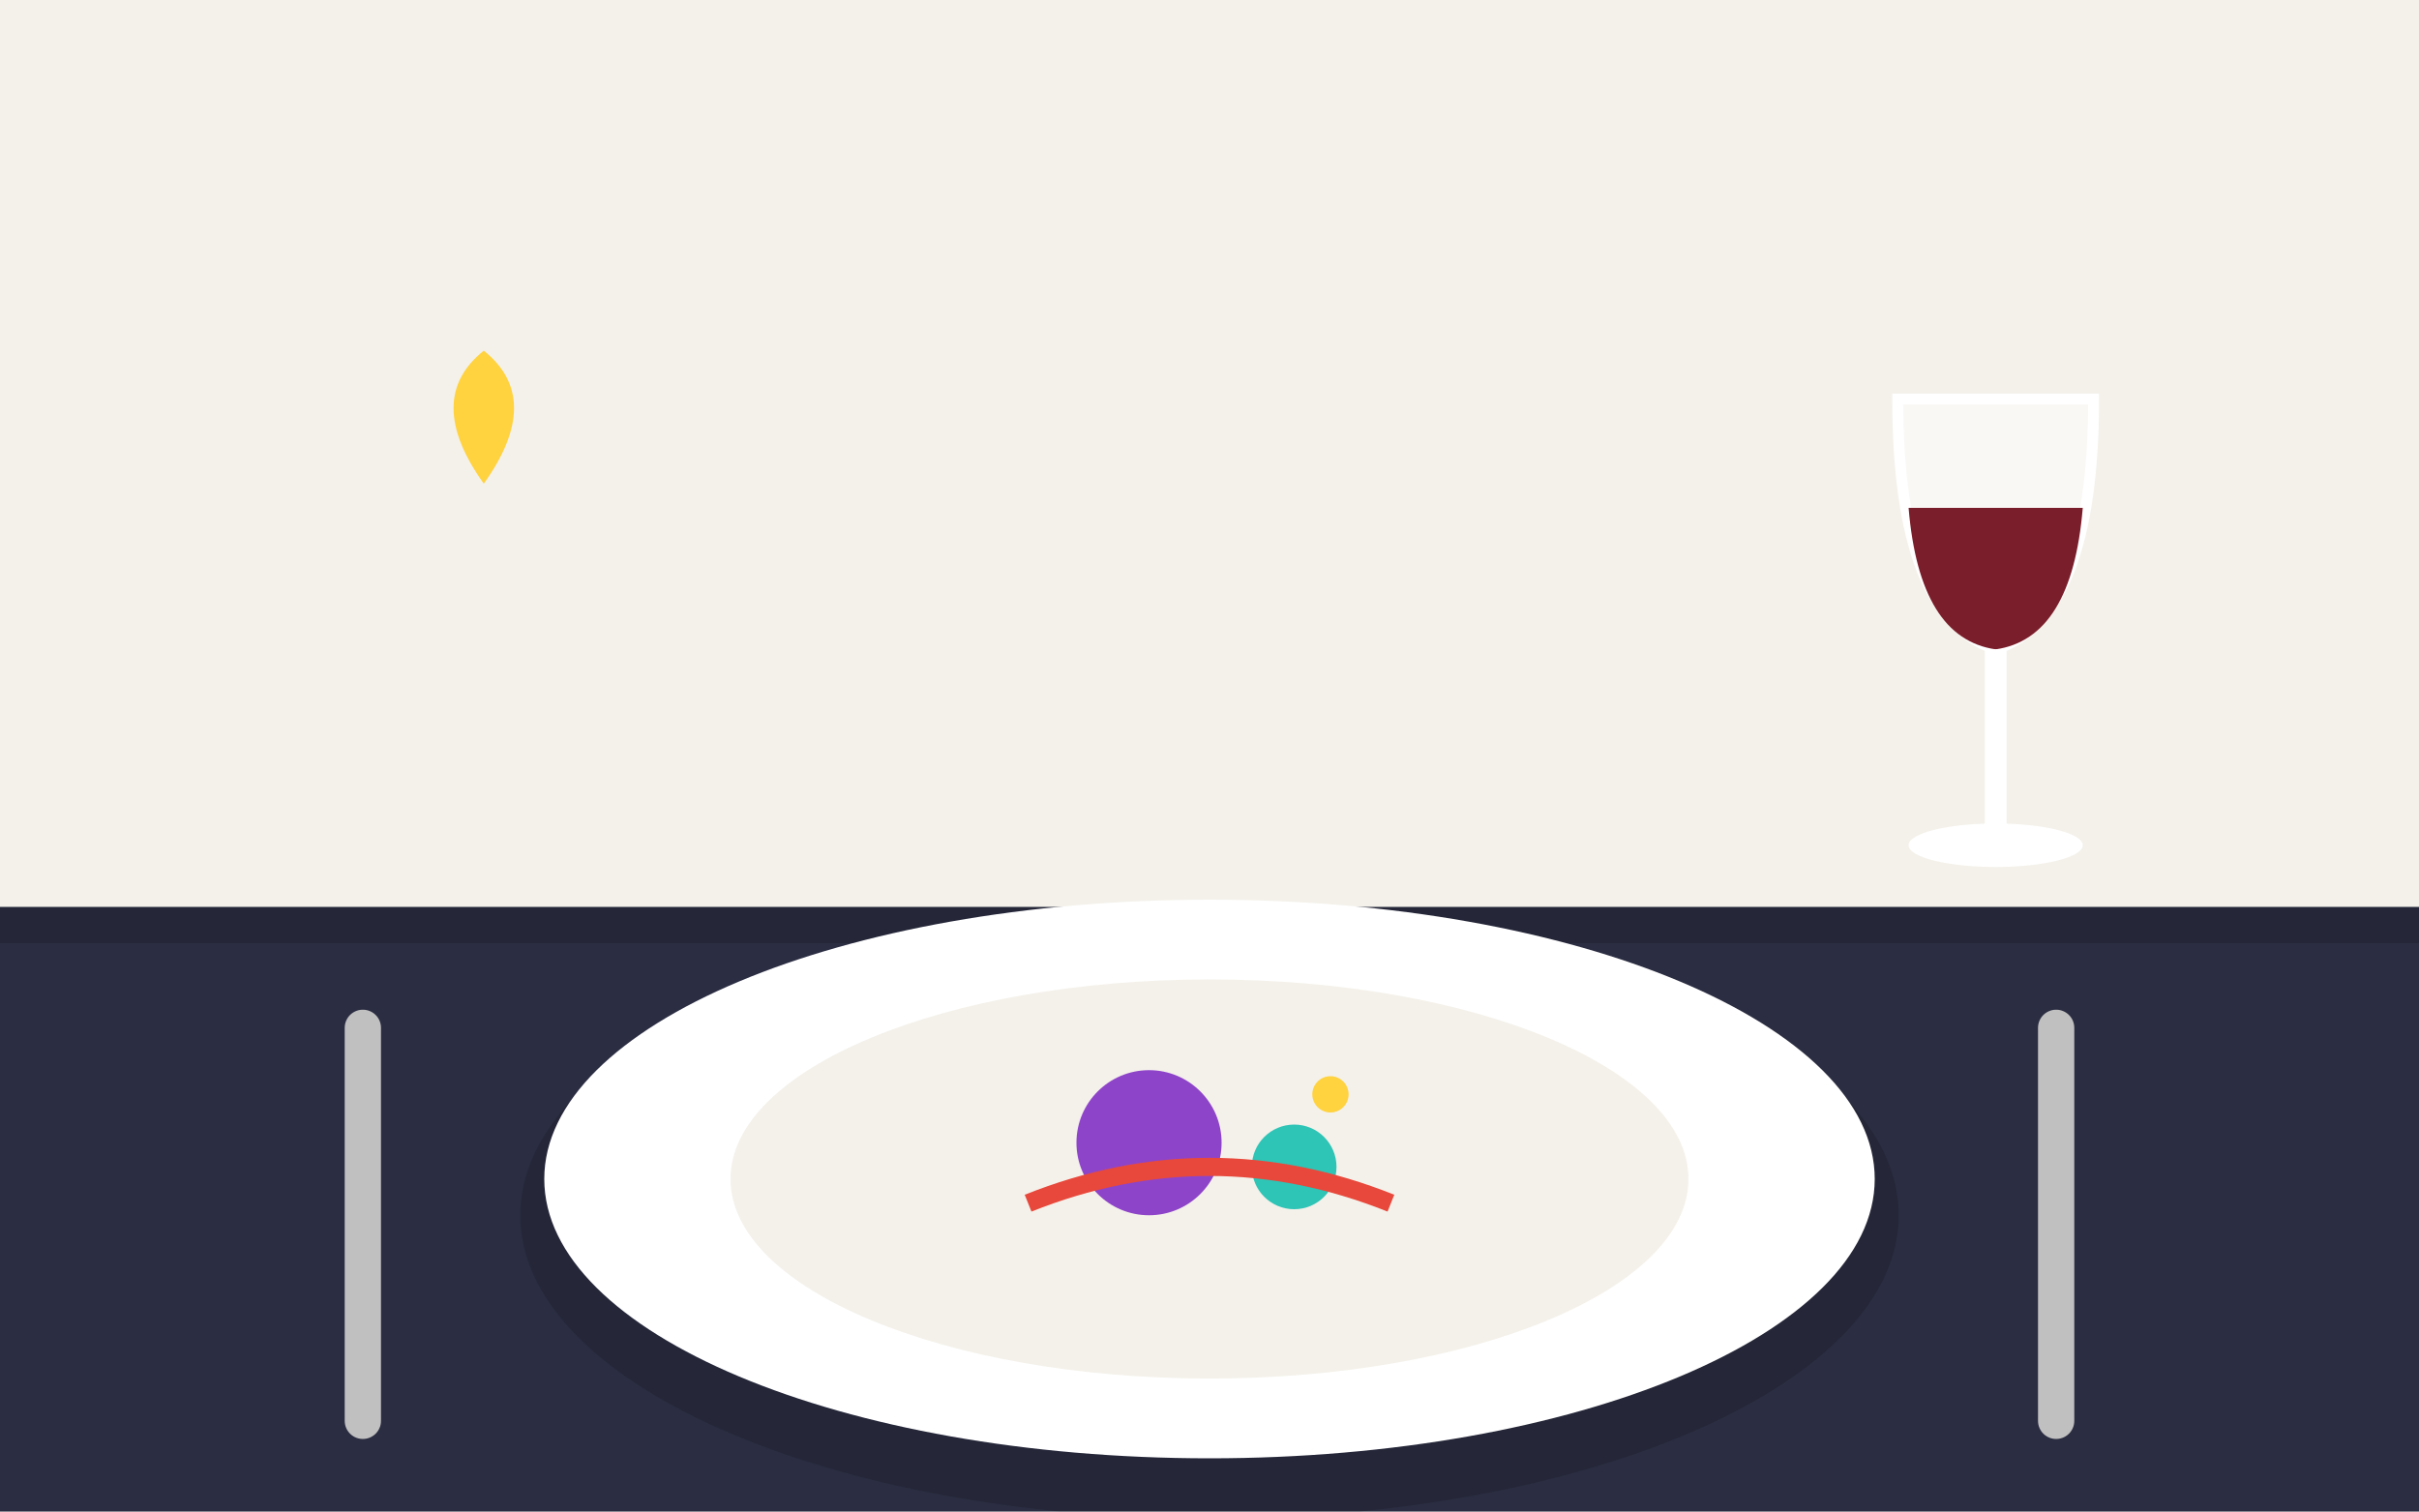
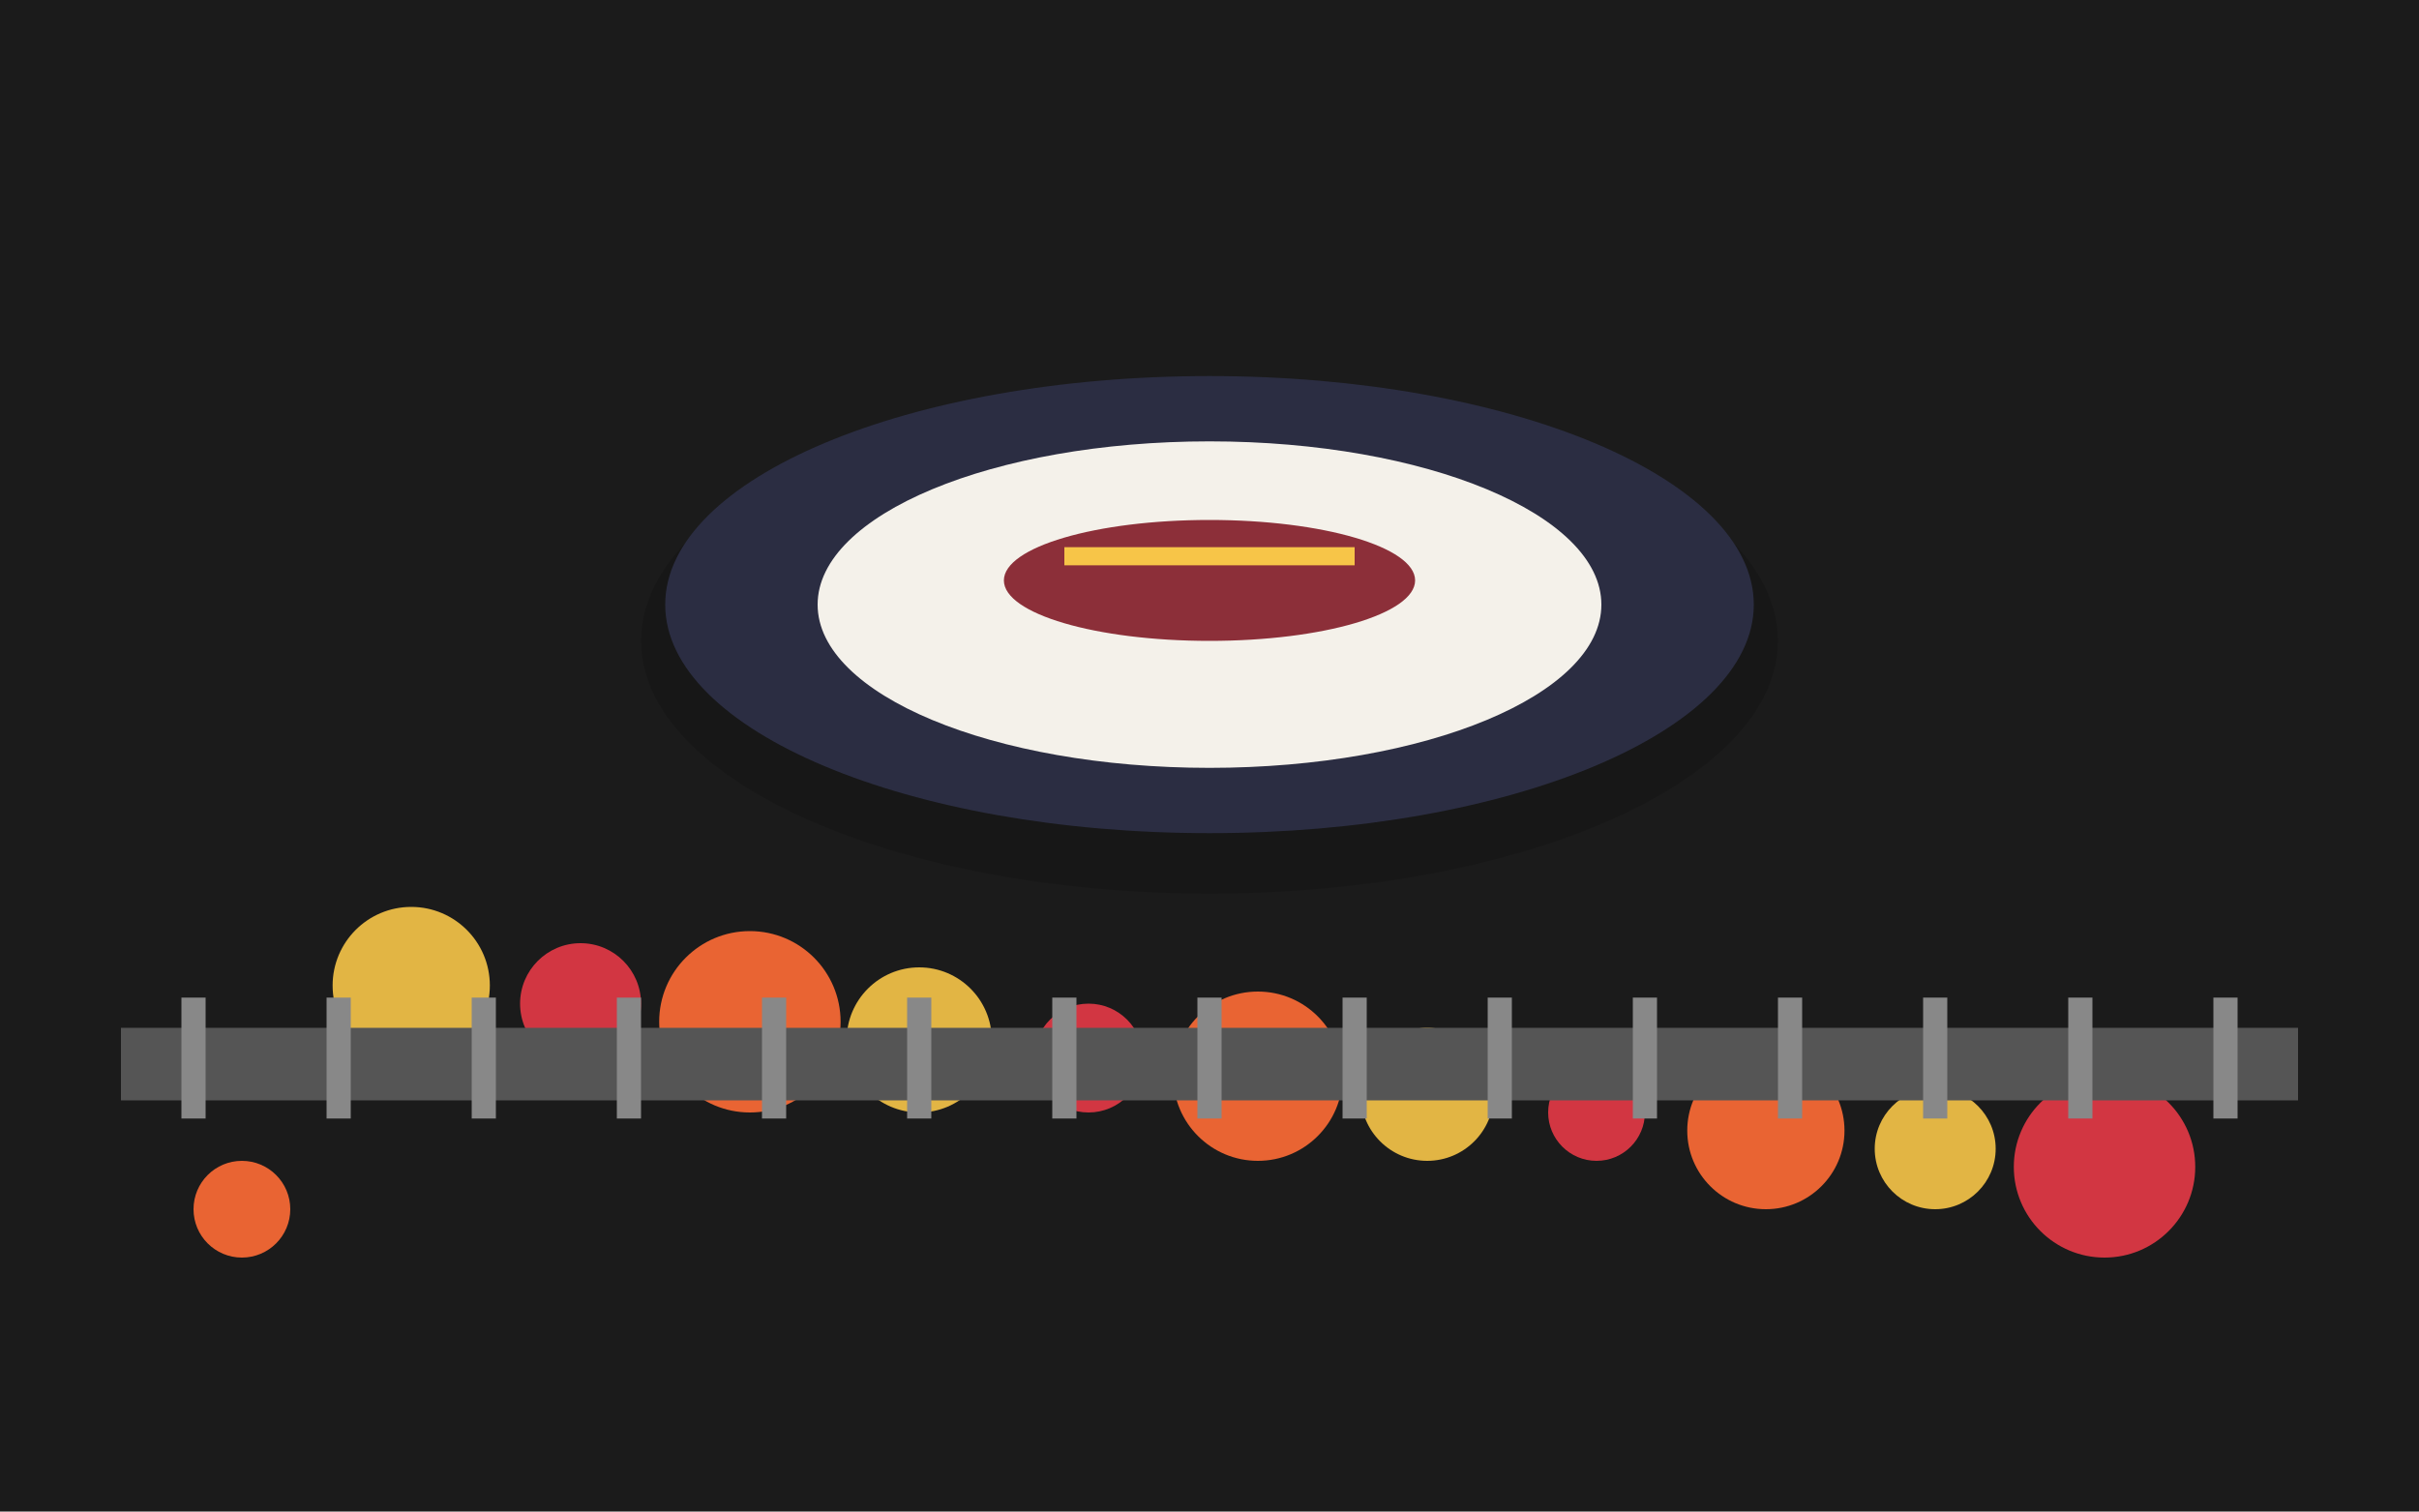
<svg xmlns="http://www.w3.org/2000/svg" viewBox="0 0 400 250" preserveAspectRatio="xMidYMid slice">
  <rect width="400" height="250" fill="#FFF" />
-   <rect width="400" height="250" fill="#F4F1EA" />
-   <rect x="0" y="150" width="400" height="100" fill="#2B2D42" />
-   <rect x="0" y="150" width="400" height="6" fill="#00000022" />
-   <g transform="translate(200,195)">
-     <ellipse cx="0" cy="6" rx="114" ry="50.2" fill="#00000022" />
-     <ellipse cx="0" cy="0" rx="110" ry="46.2" fill="#FFFFFF" />
-     <ellipse cx="0" cy="0" rx="79.2" ry="33.0" fill="#F4F1EA" />
-     <circle cx="-10" cy="-6" r="12" fill="#8E44C9" />
-     <circle cx="14" cy="-2" r="7" fill="#2EC4B6" />
-     <path d="M-30 4 q30 -12 60 0" stroke="#E8483B" stroke-width="3" fill="none" />
-     <circle cx="20" cy="-14" r="3" fill="#FFD23F" />
-   </g>
-   <g stroke="#C0C0C0" stroke-width="6" stroke-linecap="round">
-     <line x1="60" y1="170" x2="60" y2="235" />
-     <line x1="340" y1="170" x2="340" y2="235" />
-   </g>
-   <g transform="translate(330,120) scale(0.9)">
-     <path d="M-18 -60 h36 q0 40 -18 46 q-18 -6 -18 -46z" fill="#ffffff88" stroke="#fff" stroke-width="2" />
-     <path d="M-16 -40 h32 q-2 24 -16 26 q-14 -2 -16 -26z" fill="#7B1E2B" />
-     <rect x="-2" y="-14" width="4" height="34" fill="#fff" />
-     <ellipse cx="0" cy="22" rx="16" ry="4" fill="#fff" />
-   </g>
-   <g transform="translate(80,80)">
-     <rect x="-3" y="0" width="6" height="40" fill="#F4F1EA" />
-     <path d="M0 0 q-10 -14 0 -22 q10 8 0 22z" fill="#FFD23F" />
+   <rect width="400" height="250" fill="#1B1B1B" />
+   <circle cx="40" cy="200" r="8" fill="#FF6B35" opacity=".9" />
+   <circle cx="68" cy="163" r="13" fill="#F7C548" opacity=".9" />
+   <circle cx="96" cy="166" r="10" fill="#E63946" opacity=".9" />
+   <circle cx="124" cy="169" r="15" fill="#FF6B35" opacity=".9" />
+   <circle cx="152" cy="172" r="12" fill="#F7C548" opacity=".9" />
+   <circle cx="180" cy="175" r="9" fill="#E63946" opacity=".9" />
+   <circle cx="208" cy="178" r="14" fill="#FF6B35" opacity=".9" />
+   <circle cx="236" cy="181" r="11" fill="#F7C548" opacity=".9" />
+   <circle cx="264" cy="184" r="8" fill="#E63946" opacity=".9" />
+   <circle cx="292" cy="187" r="13" fill="#FF6B35" opacity=".9" />
+   <circle cx="320" cy="190" r="10" fill="#F7C548" opacity=".9" />
+   <circle cx="348" cy="193" r="15" fill="#E63946" opacity=".9" />
+   <rect x="20" y="170" width="360" height="12" fill="#555" />
+   <rect x="30" y="165" width="4" height="20" fill="#888" />
+   <rect x="54" y="165" width="4" height="20" fill="#888" />
+   <rect x="78" y="165" width="4" height="20" fill="#888" />
+   <rect x="102" y="165" width="4" height="20" fill="#888" />
+   <rect x="126" y="165" width="4" height="20" fill="#888" />
+   <rect x="150" y="165" width="4" height="20" fill="#888" />
+   <rect x="174" y="165" width="4" height="20" fill="#888" />
+   <rect x="198" y="165" width="4" height="20" fill="#888" />
+   <rect x="222" y="165" width="4" height="20" fill="#888" />
+   <rect x="246" y="165" width="4" height="20" fill="#888" />
+   <rect x="270" y="165" width="4" height="20" fill="#888" />
+   <rect x="294" y="165" width="4" height="20" fill="#888" />
+   <rect x="318" y="165" width="4" height="20" fill="#888" />
+   <rect x="342" y="165" width="4" height="20" fill="#888" />
+   <rect x="366" y="165" width="4" height="20" fill="#888" />
+   <g transform="translate(200,100)">
+     <ellipse cx="0" cy="6" rx="94" ry="41.8" fill="#00000022" />
+     <ellipse cx="0" cy="0" rx="90" ry="37.8" fill="#2B2D42" />
+     <ellipse cx="0" cy="0" rx="64.8" ry="27.0" fill="#F4F1EA" />
+     <ellipse cx="0" cy="-4" rx="34" ry="10" fill="#8C2F39" />
+     <path d="M-24 -8 h48" stroke="#F7C548" stroke-width="3" />
  </g>
</svg>
